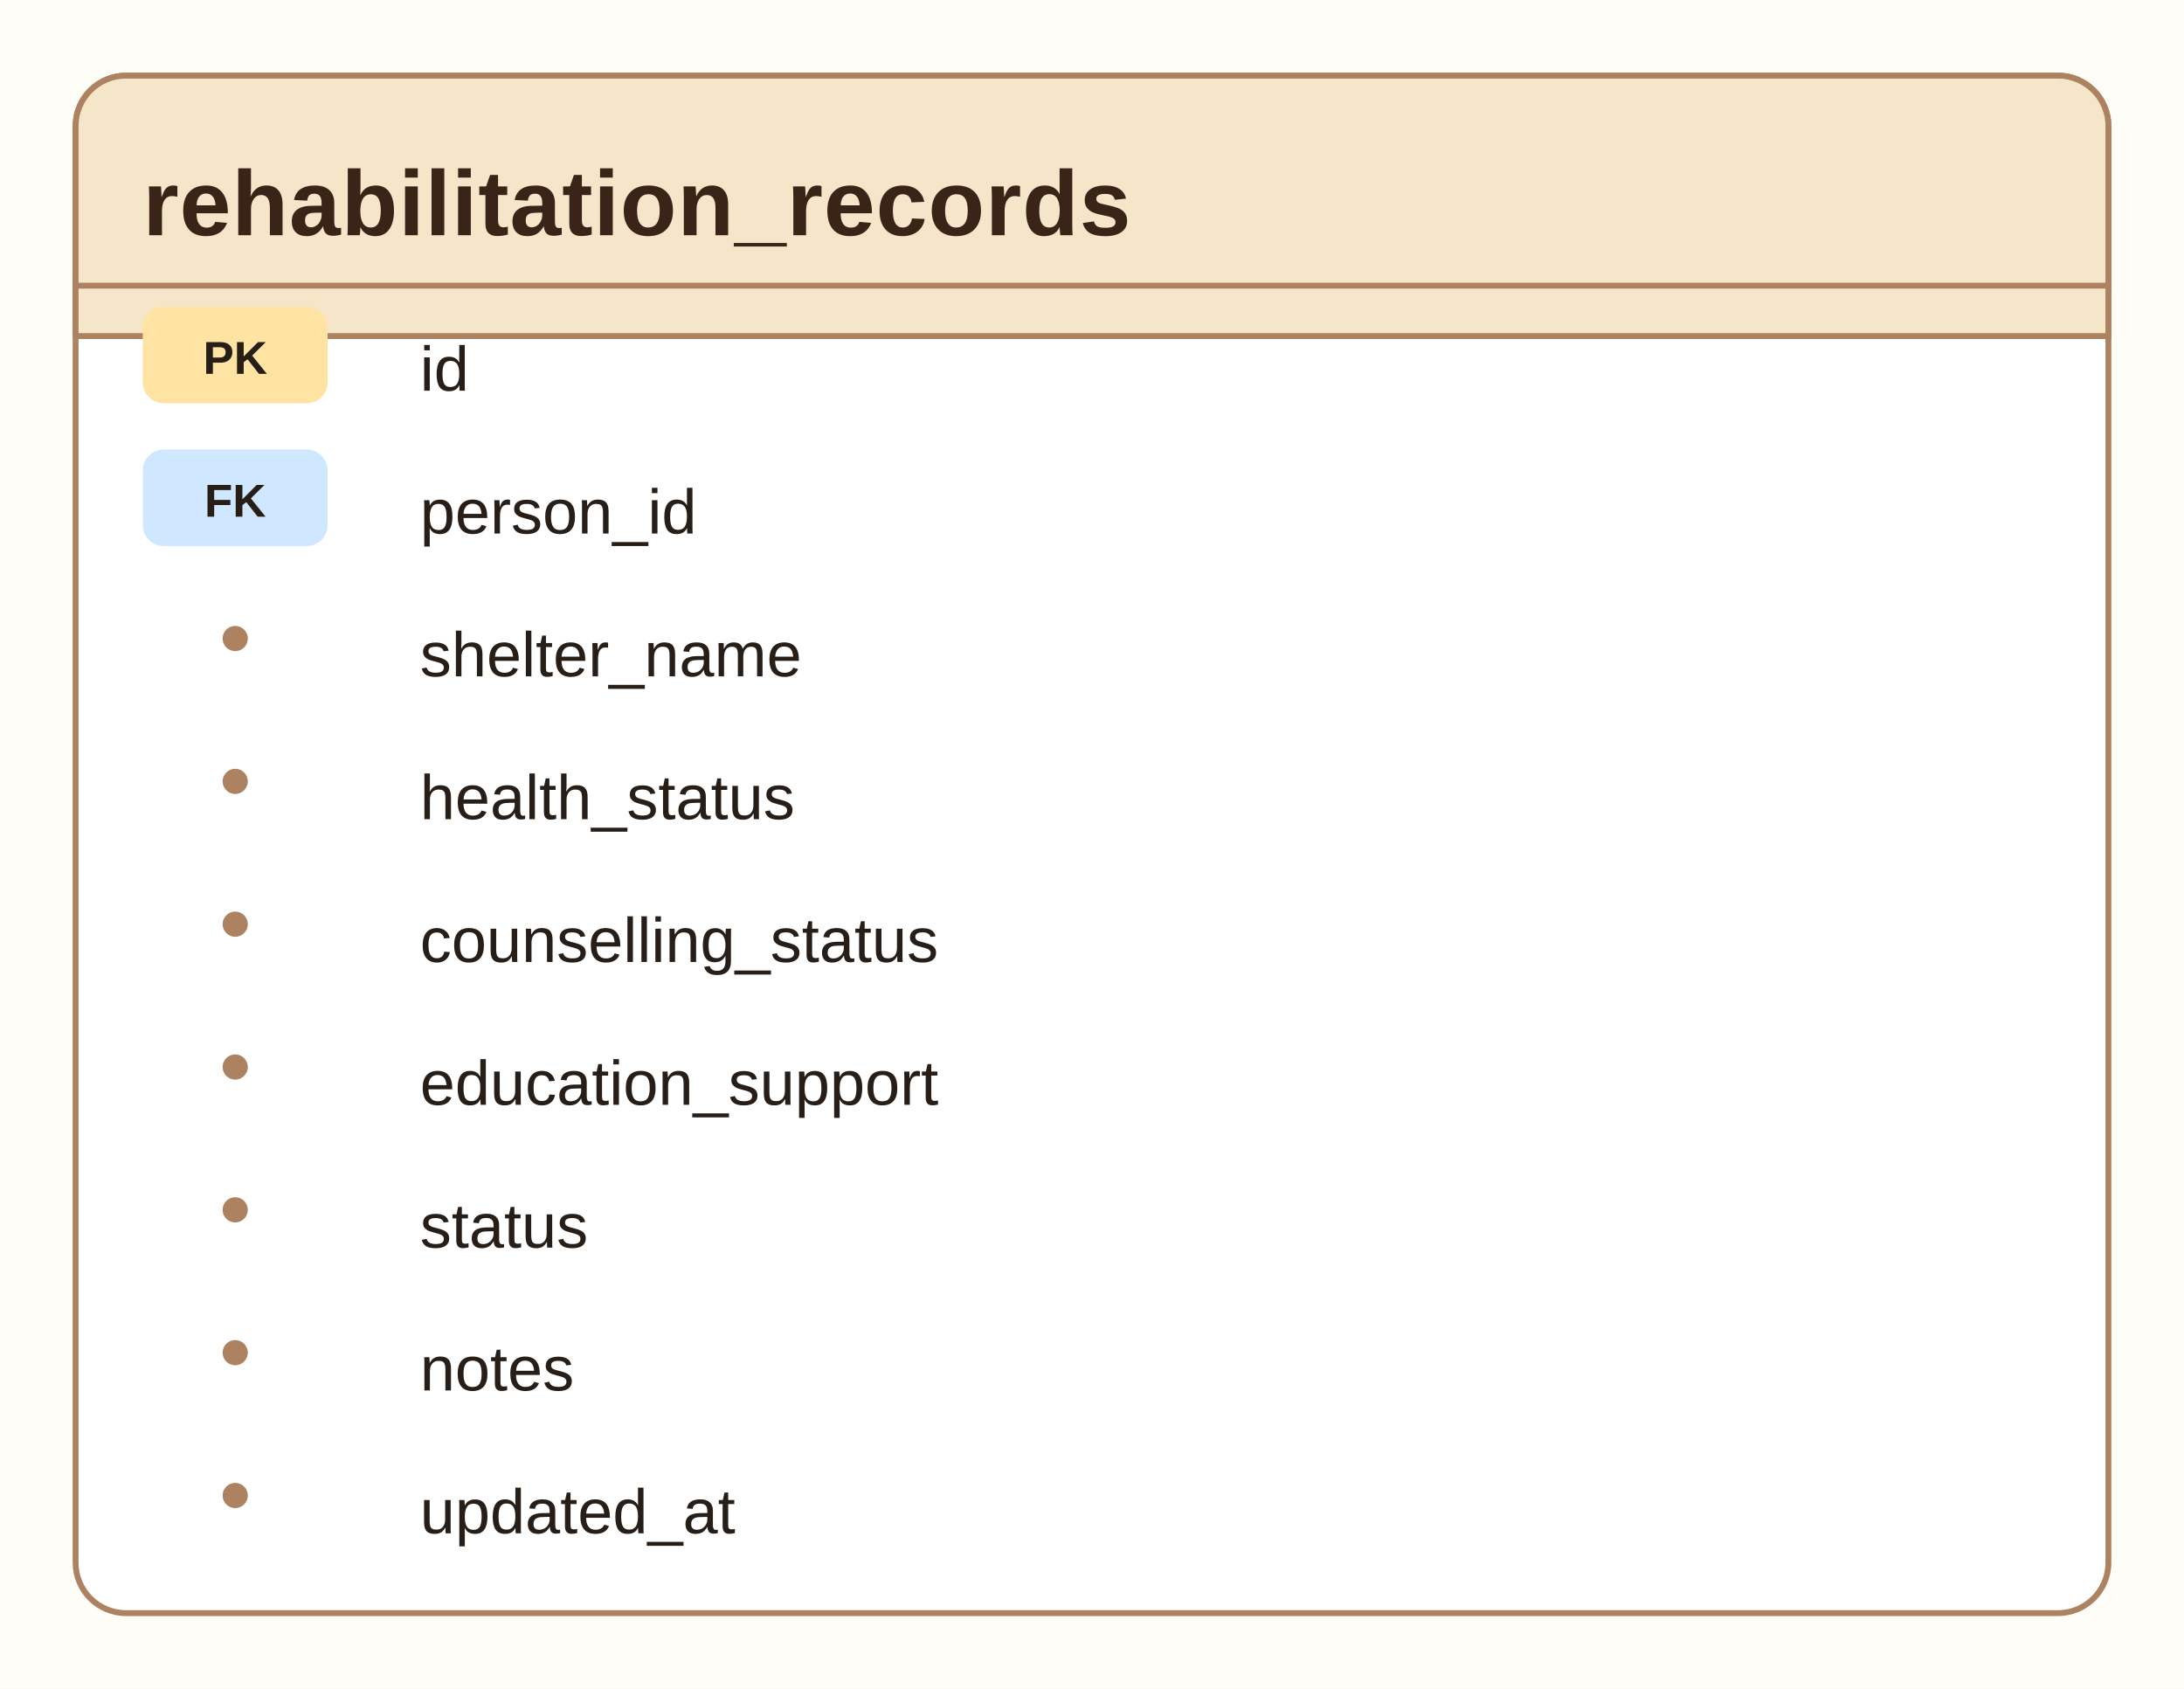
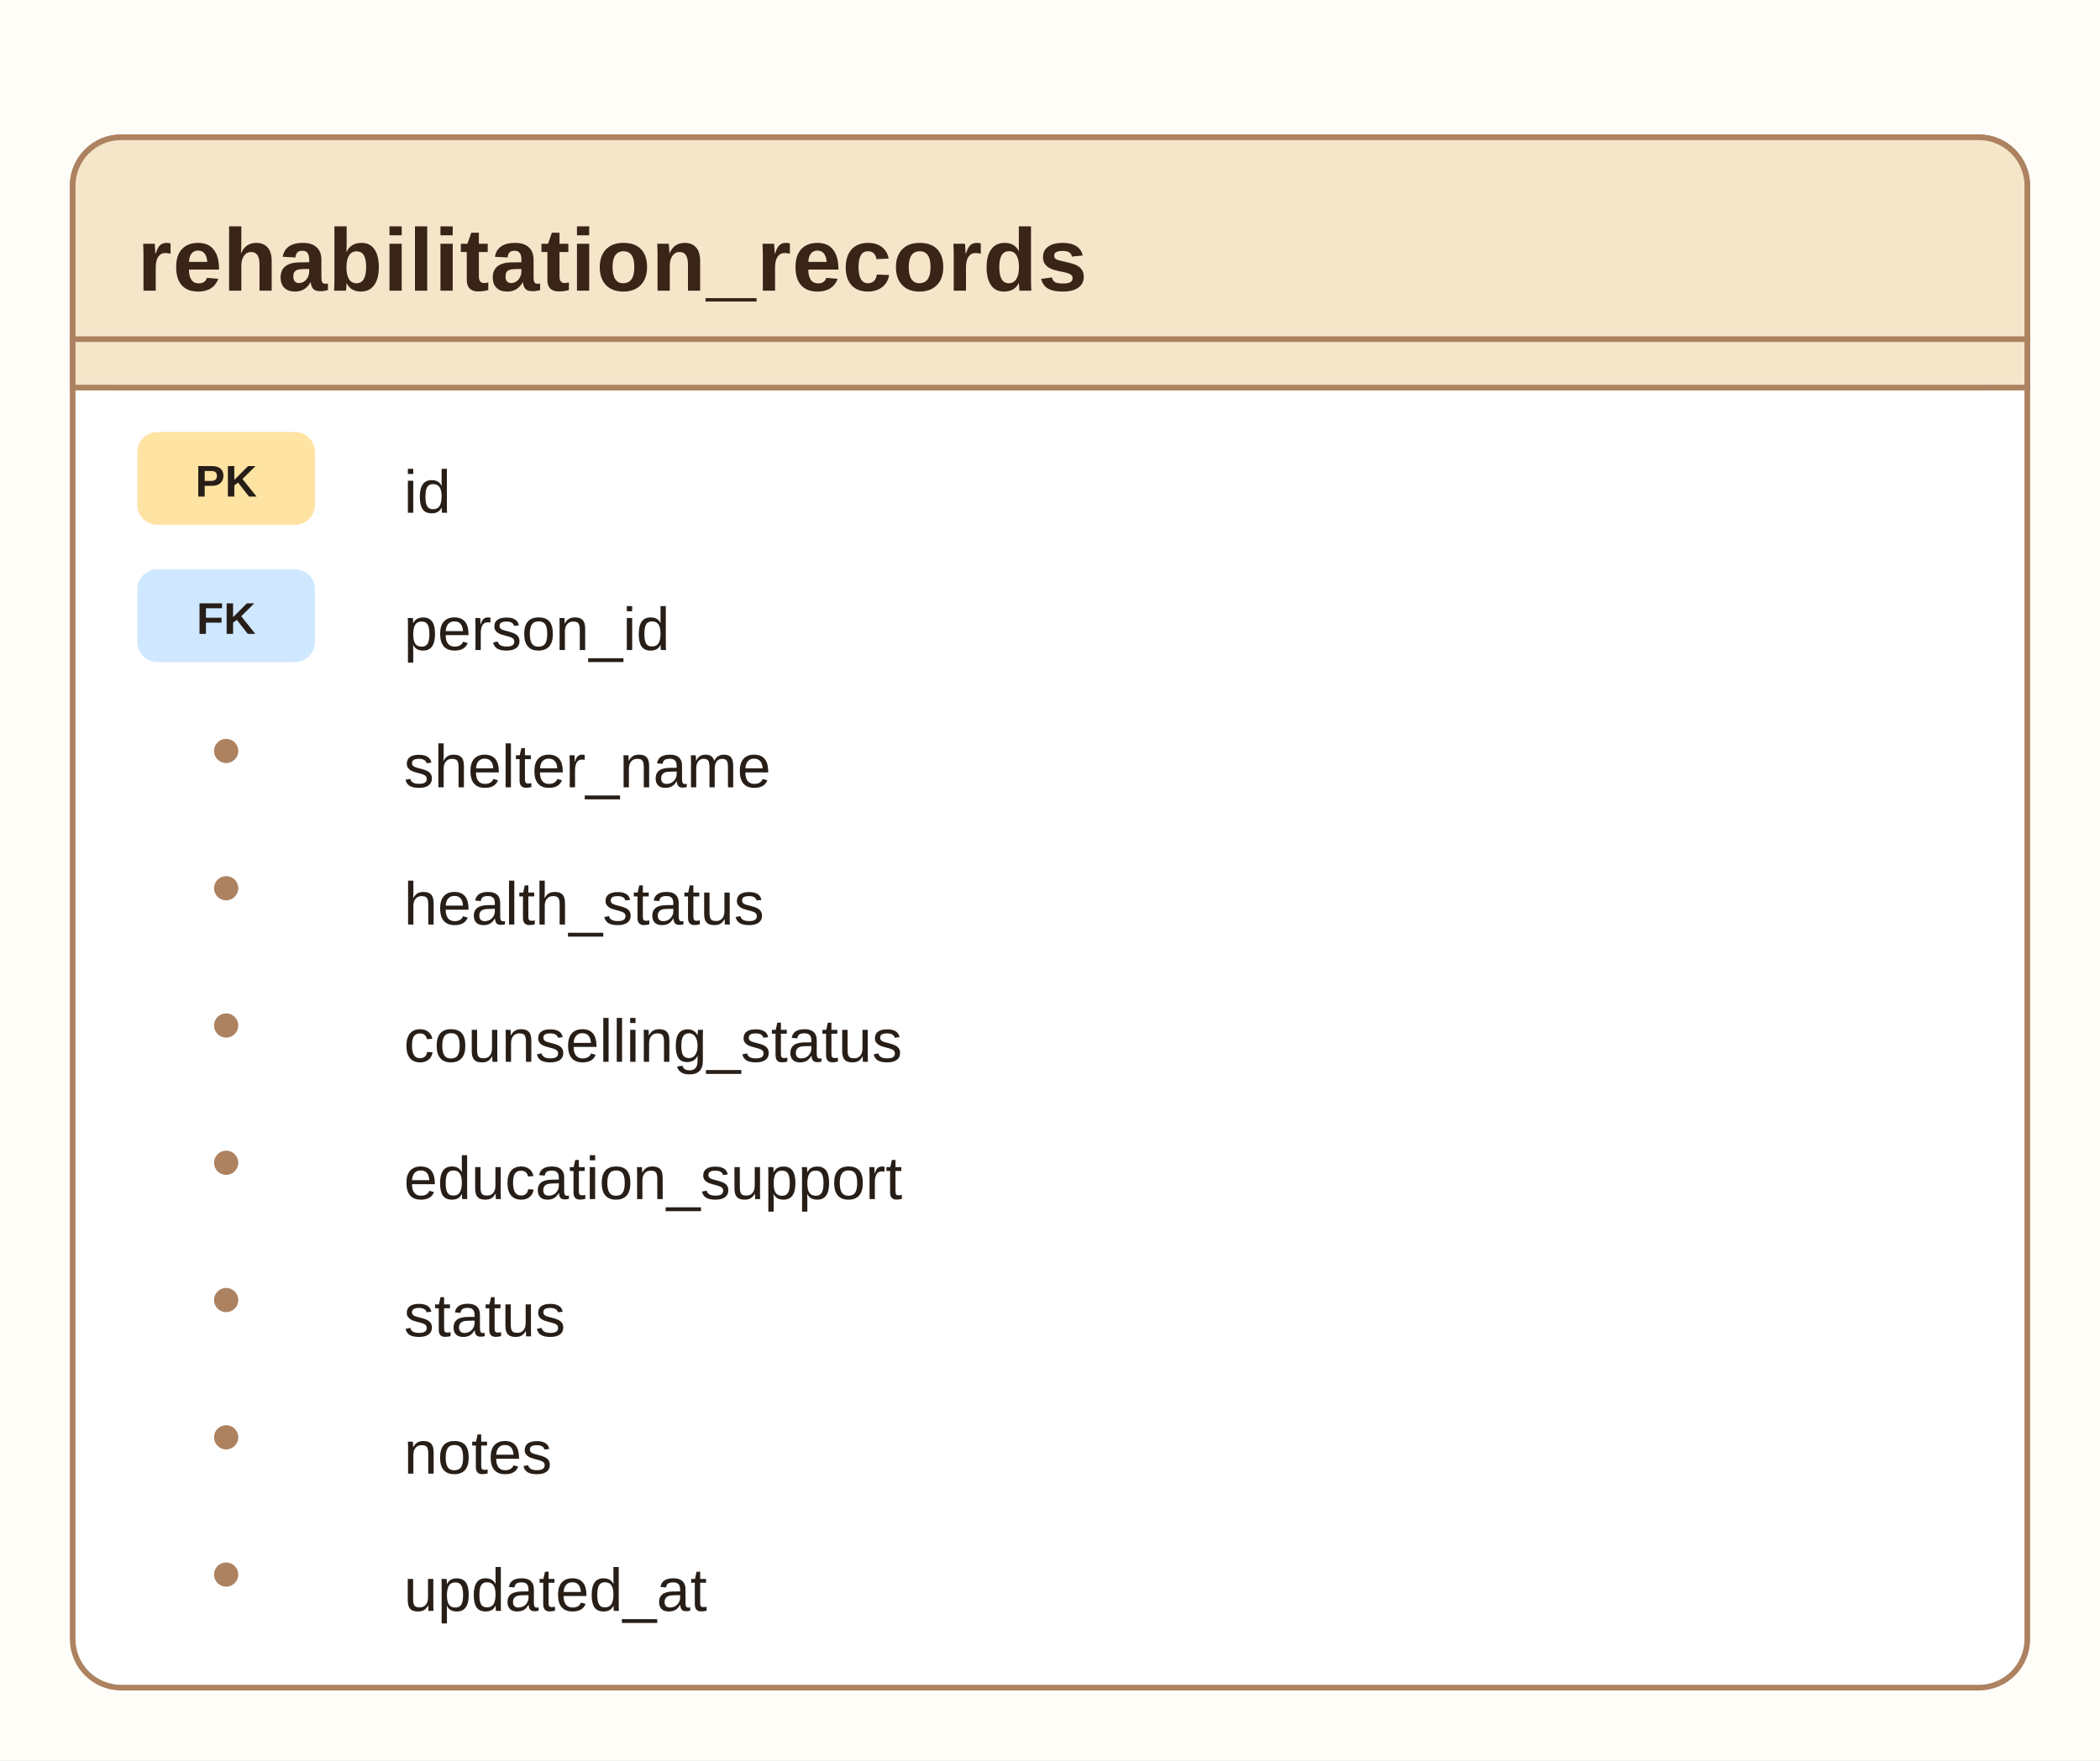
- <svg xmlns="http://www.w3.org/2000/svg" width="520" height="402" viewBox="0 0 520 402">
+ <svg xmlns="http://www.w3.org/2000/svg" width="520" height="436" viewBox="0 0 520 436">
  <style>
    .canvas { fill: #fffdf8; }
    .box { fill: #ffffff; stroke: #ad8260; stroke-width: 1.4; }
    .header { fill: #f5e6ca; stroke: #ad8260; stroke-width: 1.4; }
    .title { fill: #3a2418; font: 700 22px Arial, sans-serif; letter-spacing: .2px; }
    .field { fill: #271e18; font: 15px Arial, sans-serif; }
    .pk { fill: #ffe3a3; }
    .fk { fill: #cfe8ff; }
    .badge-text { fill: #271e18; font: 700 11px Arial, sans-serif; }
    .dot { fill: #ad8260; }
  </style>
-   <rect class="canvas" x="0" y="0" width="520" height="402" />
-   <rect class="box" x="18" y="18" width="484" height="366" rx="12" />
-   <rect class="header" x="18" y="18" width="484" height="62" rx="12" />
-   <path class="header" d="M 18 68 H 502 V 80 H 18 Z" />
-   <text x="34" y="56" class="title">rehabilitation_records</text>
-   <rect x="34" y="73" width="44" height="23" rx="5" class="pk" />
-   <text x="56" y="89" text-anchor="middle" class="badge-text">PK</text>
-   <text x="100" y="93" class="field">id</text>
-   <rect x="34" y="107" width="44" height="23" rx="5" class="fk" />
-   <text x="56" y="123" text-anchor="middle" class="badge-text">FK</text>
-   <text x="100" y="127" class="field">person_id</text>
-   <circle cx="56" cy="152" r="3" class="dot" />
-   <text x="100" y="161" class="field">shelter_name</text>
+   <rect class="canvas" x="0" y="0" width="520" height="436" />
+   <rect class="box" x="18" y="34" width="484" height="384" rx="12" />
+   <rect class="header" x="18" y="34" width="484" height="62" rx="12" />
+   <path class="header" d="M 18 84 H 502 V 96 H 18 Z" />
+   <text x="34" y="72" class="title">rehabilitation_records</text>
+   <rect x="34" y="107" width="44" height="23" rx="5" class="pk" />
+   <text x="56" y="123" text-anchor="middle" class="badge-text">PK</text>
+   <text x="100" y="127" class="field">id</text>
+   <rect x="34" y="141" width="44" height="23" rx="5" class="fk" />
+   <text x="56" y="157" text-anchor="middle" class="badge-text">FK</text>
+   <text x="100" y="161" class="field">person_id</text>
  <circle cx="56" cy="186" r="3" class="dot" />
-   <text x="100" y="195" class="field">health_status</text>
+   <text x="100" y="195" class="field">shelter_name</text>
  <circle cx="56" cy="220" r="3" class="dot" />
-   <text x="100" y="229" class="field">counselling_status</text>
+   <text x="100" y="229" class="field">health_status</text>
  <circle cx="56" cy="254" r="3" class="dot" />
-   <text x="100" y="263" class="field">education_support</text>
+   <text x="100" y="263" class="field">counselling_status</text>
  <circle cx="56" cy="288" r="3" class="dot" />
-   <text x="100" y="297" class="field">status</text>
+   <text x="100" y="297" class="field">education_support</text>
  <circle cx="56" cy="322" r="3" class="dot" />
-   <text x="100" y="331" class="field">notes</text>
+   <text x="100" y="331" class="field">status</text>
  <circle cx="56" cy="356" r="3" class="dot" />
-   <text x="100" y="365" class="field">updated_at</text>
+   <text x="100" y="365" class="field">notes</text>
+   <circle cx="56" cy="390" r="3" class="dot" />
+   <text x="100" y="399" class="field">updated_at</text>
</svg>
